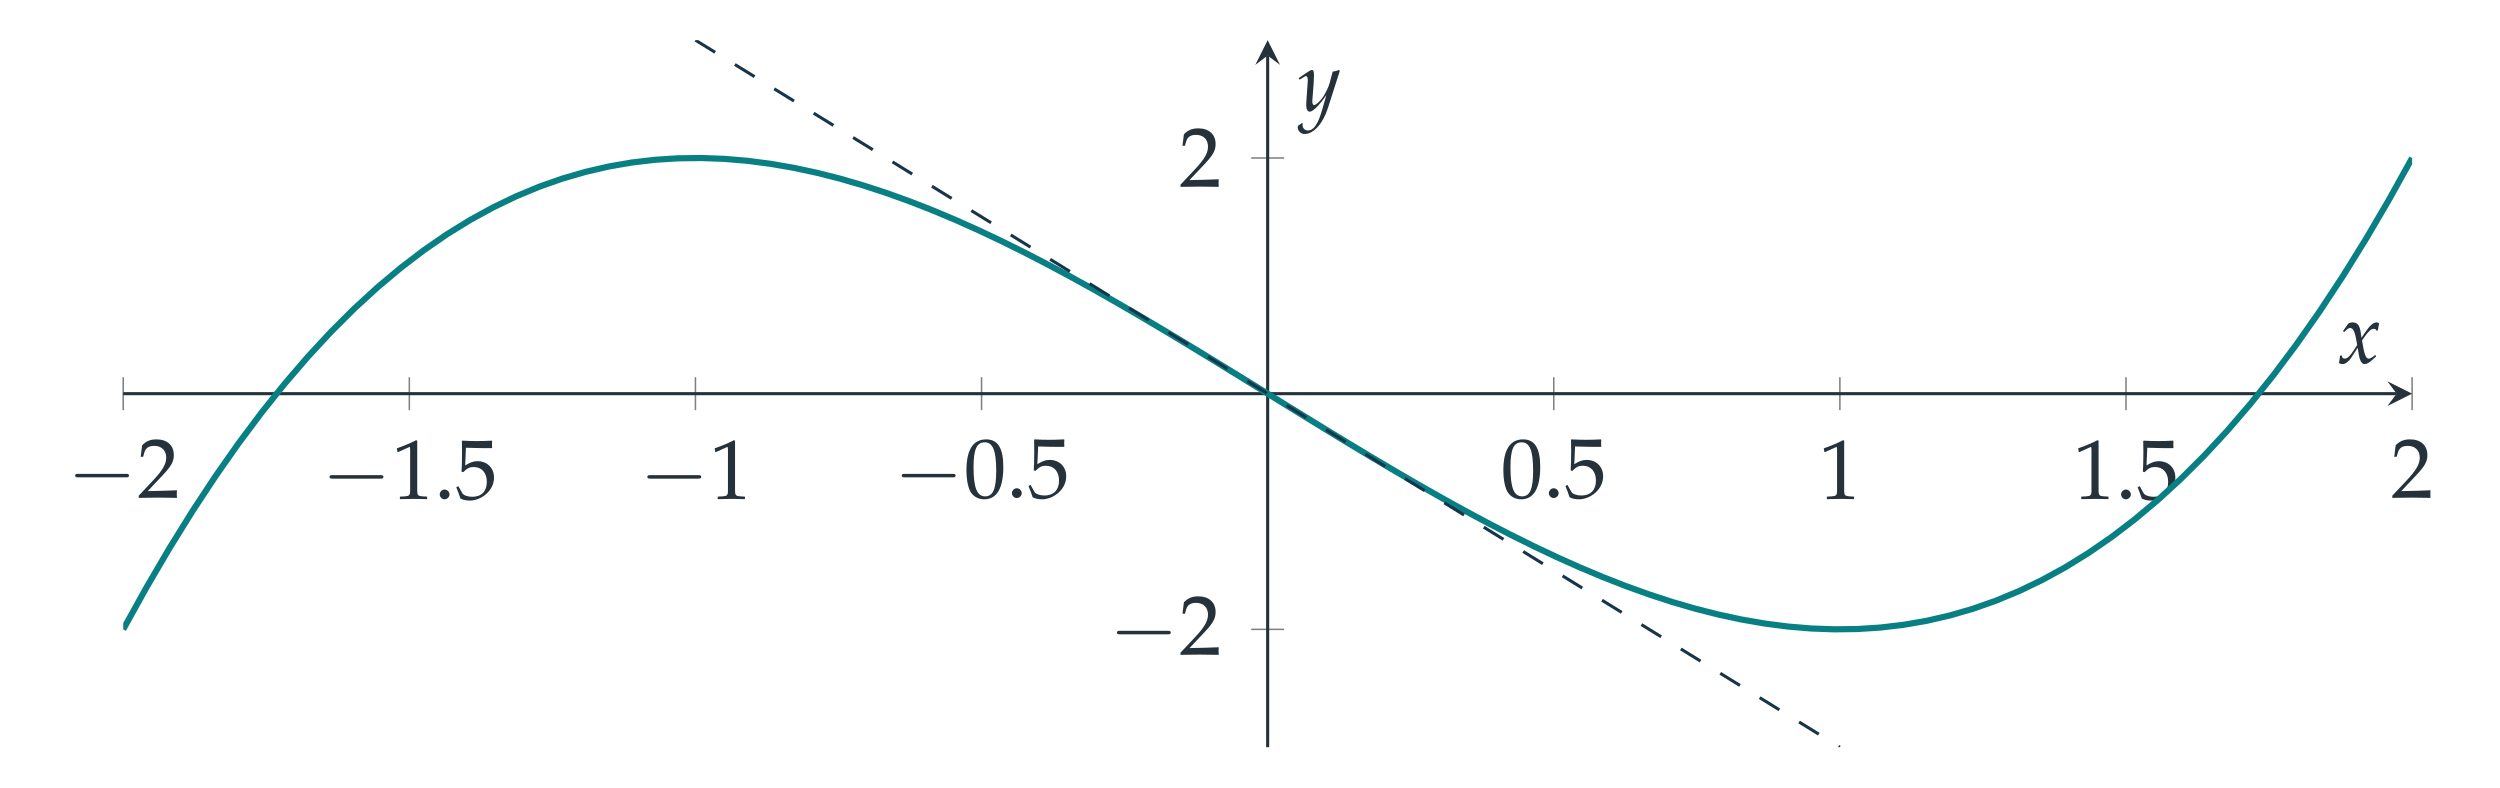
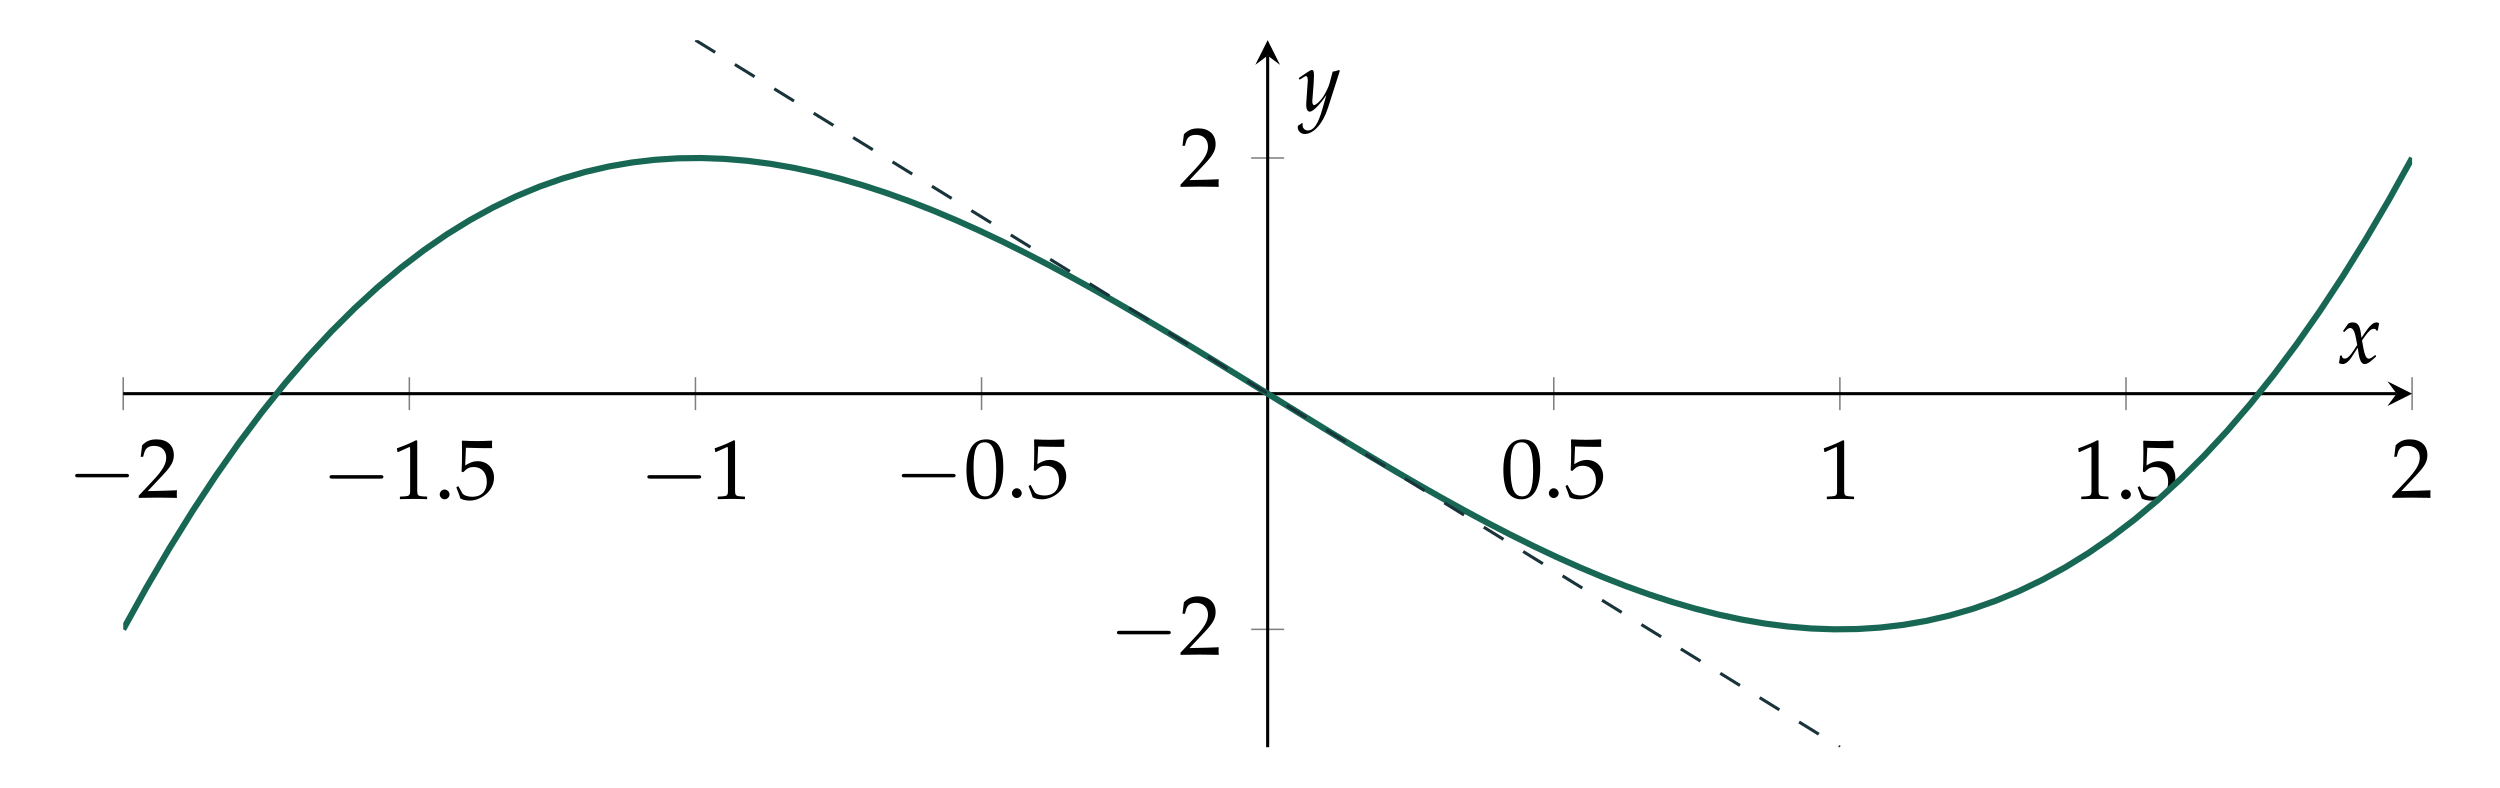
<svg xmlns="http://www.w3.org/2000/svg" xmlns:xlink="http://www.w3.org/1999/xlink" version="1.1" width="322.566" height="101.59" viewBox="0 0 322.566 101.59">
  <defs>
    <path id="font_1_1" d="M.659 .23C.676 .23 .694 .23 .694 .25 .694 .27 .676 .27 .659 .27H.118C.101 .27 .083 .27 .083 .25 .083 .23 .101 .23 .118 .23H.659Z" />
    <path id="font_2_7" d="M.016 .023V-.003C.203 0 .203 0 .239 0 .275 0 .275 0 .468-.003 .466 .018 .466 .028 .466 .042 .466 .055 .466 .065 .468 .087 .353 .082 .307 .081 .122 .077L.304 .27C.401 .373 .431 .428 .431 .503 .431 .618 .353 .689 .226 .689 .154 .689 .105 .669 .056 .619L.039 .483H.068L.081 .529C.097 .587 .133 .612 .2 .612 .286 .612 .341 .558 .341 .473 .341 .398 .299 .324 .186 .204L.016 .023Z" />
    <path id="font_2_6" d="M.067 .555H.077L.206 .613C.207 .614 .208 .614 .209 .614 .215 .614 .217 .605 .217 .581V.096C.217 .044 .206 .033 .152 .03L.096 .027V-.003C.25 0 .25 0 .261 0 .274 0 .296 0 .33-.001 .342-.002 .377-.002 .418-.003V.027L.366 .03C.311 .033 .301 .044 .301 .096V.689L.287 .694C.222 .66 .151 .63 .06 .598L.067 .555Z" />
    <path id="font_2_14" d="M.124 .111C.094 .111 .067 .083 .067 .053 .067 .023 .094-.005 .123-.005 .155-.005 .183 .022 .183 .053 .183 .083 .155 .111 .124 .111Z" />
    <path id="font_2_10" d="M.127 .605C.256 .601 .312 .6 .432 .6L.437 .605C.435 .623 .435 .631 .435 .644 .435 .658 .435 .666 .437 .684L.432 .689C.357 .685 .312 .684 .258 .684 .203 .684 .159 .685 .084 .689L.079 .684C.08 .623 .081 .579 .081 .547 .081 .462 .078 .366 .075 .322L.095 .316C.142 .363 .169 .377 .218 .377 .314 .377 .374 .309 .374 .201 .374 .09 .31 .025 .201 .025 .147 .025 .097 .043 .083 .069L.037 .151 .013 .137C.036 .08 .048 .048 .062 .004 .09-.011 .13-.02 .173-.02 .24-.02 .311 .009 .366 .057 .427 .111 .459 .179 .459 .253 .459 .366 .378 .446 .264 .446 .216 .446 .18 .433 .118 .396L.127 .605Z" />
    <path id="font_2_13" d="M.263 .689C.108 .689 .029 .566 .029 .324 .029 .207 .05 .106 .085 .057 .12 .008 .176-.02 .238-.02 .389-.02 .465 .11 .465 .366 .465 .585 .4 .689 .263 .689M.245 .654C.342 .654 .381 .556 .381 .316 .381 .103 .343 .015 .251 .015 .154 .015 .113 .116 .113 .36 .113 .571 .15 .654 .245 .654Z" />
    <clipPath id="clip_3">
      <path transform="matrix(1,0,0,-1,15.899,96.409)" d="M0 0H295.326V91.23H0Z" />
    </clipPath>
    <path id="font_4_12" d="M.021 .088C.021 .068 .019 .055 .013 .023 .011 .011 .01 .008 .009 .001 .024-.007 .04-.011 .052-.011 .085-.011 .124 .018 .155 .065L.231 .182 .242 .113C.255 .028 .278-.011 .314-.011 .336-.011 .368 .006 .4 .035L.449 .079 .44 .098C.404 .068 .379 .053 .363 .053 .348 .053 .335 .063 .325 .083 .316 .102 .305 .139 .3 .168L.282 .269 .317 .318C.364 .383 .391 .406 .422 .406 .438 .406 .45 .398 .455 .383L.469 .387 .484 .472C.472 .479 .463 .482 .454 .482 .414 .482 .374 .446 .312 .354L.275 .299 .269 .347C.257 .446 .23 .482 .171 .482 .145 .482 .123 .474 .114 .461L.056 .378 .073 .368C.103 .402 .123 .416 .142 .416 .175 .416 .197 .375 .214 .277L.225 .215 .185 .153C.142 .086 .108 .054 .08 .054 .065 .054 .054 .058 .052 .063L.041 .091 .021 .088Z" />
    <path id="font_4_13" d="M-.007-.179C-.008-.186-.008-.192-.008-.197-.008-.24 .029-.275 .074-.275 .18-.275 .29-.152 .349 .033L.49 .473 .479 .482C.45 .471 .427 .465 .405 .463L.37 .331C.358 .284 .323 .211 .29 .162 .255 .111 .206 .067 .184 .067 .172 .067 .163 .09 .164 .115L.165 .128 .18 .322C.182 .353 .184 .391 .184 .419 .184 .464 .177 .482 .16 .482 .147 .482 .133 .475 .085 .442L.003 .386 .014 .368 .064 .398 .068 .401C.078 .407 .085 .41 .089 .41 .103 .41 .111 .391 .111 .358 .111 .357 .111 .351 .11 .343L.093 .1 .092 .06C.092 .018 .11-.011 .135-.011 .172-.011 .256 .074 .331 .187L.282 .016C.231-.161 .181-.233 .111-.233 .076-.233 .049-.206 .049-.172 .049-.167 .05-.159 .051-.15L.041-.146-.007-.179Z" />
  </defs>
  <path transform="matrix(1,0,0,-1,15.899,96.409)" stroke-width=".199" stroke-linecap="butt" stroke-miterlimit="10" stroke-linejoin="miter" fill="none" stroke="#7f807f" d="M0 43.489V47.741M36.916 43.489V47.741M73.831 43.489V47.741M110.747 43.489V47.741M184.579 43.489V47.741M221.494 43.489V47.741M258.41 43.489V47.741M295.326 43.489V47.741" />
  <path transform="matrix(1,0,0,-1,15.899,96.409)" stroke-width=".199" stroke-linecap="butt" stroke-miterlimit="10" stroke-linejoin="miter" fill="none" stroke="#7f807f" d="M145.537 15.205H149.789M145.537 76.025H149.789" />
-   <path transform="matrix(1,0,0,-1,15.899,96.409)" stroke-width=".399" stroke-linecap="butt" stroke-miterlimit="10" stroke-linejoin="miter" fill="none" stroke="#25323b" d="M0 45.615H293.333" />
-   <path transform="matrix(1,0,0,-1,309.2323,50.79395)" d="M1.993 0-1.196 1.594 0 0-1.196-1.594" fill="#25323b" />
-   <path transform="matrix(1,0,0,-1,15.899,96.409)" stroke-width=".399" stroke-linecap="butt" stroke-miterlimit="10" stroke-linejoin="miter" fill="none" stroke="#25323b" d="M147.663 0V89.238" />
-   <path transform="matrix(0,-1,-1,-0,163.5619,7.171417)" d="M1.993 0-1.196 1.594 0 0-1.196-1.594" fill="#25323b" />
-   <use data-text="−" xlink:href="#font_1_1" transform="matrix(11.3673,0,0,-11.3673,8.754001,64.207)" fill="#25323b" />
-   <use data-text="2" xlink:href="#font_2_7" transform="matrix(10.9091,0,0,-10.9091,17.726,64.207)" fill="#25323b" />
-   <use data-text="−" xlink:href="#font_1_1" transform="matrix(11.3673,0,0,-11.3673,41.578,64.371)" fill="#25323b" />
-   <use data-text="1" xlink:href="#font_2_6" transform="matrix(10.9091,0,0,-10.9091,50.551,64.371)" fill="#25323b" />
-   <use data-text="." xlink:href="#font_2_14" transform="matrix(10.9091,0,0,-10.9091,56.00555,64.371)" fill="#25323b" />
-   <use data-text="5" xlink:href="#font_2_10" transform="matrix(10.9091,0,0,-10.9091,58.73282,64.371)" fill="#25323b" />
-   <use data-text="−" xlink:href="#font_1_1" transform="matrix(11.3673,0,0,-11.3673,82.58401,64.371)" fill="#25323b" />
-   <use data-text="1" xlink:href="#font_2_6" transform="matrix(10.9091,0,0,-10.9091,91.55701,64.371)" fill="#25323b" />
-   <use data-text="−" xlink:href="#font_1_1" transform="matrix(11.3673,0,0,-11.3673,115.408,64.207)" fill="#25323b" />
-   <use data-text="0" xlink:href="#font_2_13" transform="matrix(10.9091,0,0,-10.9091,124.381,64.207)" fill="#25323b" />
-   <use data-text="." xlink:href="#font_2_14" transform="matrix(10.9091,0,0,-10.9091,129.8355,64.207)" fill="#25323b" />
-   <use data-text="5" xlink:href="#font_2_10" transform="matrix(10.9091,0,0,-10.9091,132.5628,64.207)" fill="#25323b" />
-   <use data-text="0" xlink:href="#font_2_13" transform="matrix(10.9091,0,0,-10.9091,193.657,64.207)" fill="#25323b" />
-   <use data-text="." xlink:href="#font_2_14" transform="matrix(10.9091,0,0,-10.9091,199.1115,64.207)" fill="#25323b" />
-   <use data-text="5" xlink:href="#font_2_10" transform="matrix(10.9091,0,0,-10.9091,201.8388,64.207)" fill="#25323b" />
-   <use data-text="1" xlink:href="#font_2_6" transform="matrix(10.9091,0,0,-10.9091,234.663,64.371)" fill="#25323b" />
-   <use data-text="1" xlink:href="#font_2_6" transform="matrix(10.9091,0,0,-10.9091,267.488,64.371)" fill="#25323b" />
-   <use data-text="." xlink:href="#font_2_14" transform="matrix(10.9091,0,0,-10.9091,272.9426,64.371)" fill="#25323b" />
-   <use data-text="5" xlink:href="#font_2_10" transform="matrix(10.9091,0,0,-10.9091,275.6698,64.371)" fill="#25323b" />
-   <use data-text="2" xlink:href="#font_2_7" transform="matrix(10.9091,0,0,-10.9091,308.494,64.207)" fill="#25323b" />
-   <use data-text="−" xlink:href="#font_1_1" transform="matrix(11.3673,0,0,-11.3673,143.172,84.461)" fill="#25323b" />
-   <use data-text="2" xlink:href="#font_2_7" transform="matrix(10.9091,0,0,-10.9091,152.144,84.461)" fill="#25323b" />
-   <use data-text="2" xlink:href="#font_2_7" transform="matrix(10.9091,0,0,-10.9091,152.144,24.078)" fill="#25323b" />
+   <path transform="matrix(1,0,0,-1,15.899,96.409)" stroke-width=".399" stroke-linecap="butt" stroke-miterlimit="10" stroke-linejoin="miter" fill="none" stroke="#000000" d="M0 45.615H293.333" />
+   <path transform="matrix(1,0,0,-1,309.2323,50.79395)" d="M1.993 0-1.196 1.594 0 0-1.196-1.594" />
+   <path transform="matrix(1,0,0,-1,15.899,96.409)" stroke-width=".399" stroke-linecap="butt" stroke-miterlimit="10" stroke-linejoin="miter" fill="none" stroke="#000000" d="M147.663 0V89.238" />
+   <path transform="matrix(0,-1,-1,-0,163.5619,7.171417)" d="M1.993 0-1.196 1.594 0 0-1.196-1.594" />
+   <use data-text="−" xlink:href="#font_1_1" transform="matrix(11.3673,0,0,-11.3673,8.754001,64.207)" />
+   <use data-text="2" xlink:href="#font_2_7" transform="matrix(10.9091,0,0,-10.9091,17.726,64.207)" />
+   <use data-text="−" xlink:href="#font_1_1" transform="matrix(11.3673,0,0,-11.3673,41.578,64.371)" />
+   <use data-text="1" xlink:href="#font_2_6" transform="matrix(10.9091,0,0,-10.9091,50.551,64.371)" />
+   <use data-text="." xlink:href="#font_2_14" transform="matrix(10.9091,0,0,-10.9091,56.00555,64.371)" />
+   <use data-text="5" xlink:href="#font_2_10" transform="matrix(10.9091,0,0,-10.9091,58.73282,64.371)" />
+   <use data-text="−" xlink:href="#font_1_1" transform="matrix(11.3673,0,0,-11.3673,82.58401,64.371)" />
+   <use data-text="1" xlink:href="#font_2_6" transform="matrix(10.9091,0,0,-10.9091,91.55701,64.371)" />
+   <use data-text="−" xlink:href="#font_1_1" transform="matrix(11.3673,0,0,-11.3673,115.408,64.207)" />
+   <use data-text="0" xlink:href="#font_2_13" transform="matrix(10.9091,0,0,-10.9091,124.381,64.207)" />
+   <use data-text="." xlink:href="#font_2_14" transform="matrix(10.9091,0,0,-10.9091,129.8355,64.207)" />
+   <use data-text="5" xlink:href="#font_2_10" transform="matrix(10.9091,0,0,-10.9091,132.5628,64.207)" />
+   <use data-text="0" xlink:href="#font_2_13" transform="matrix(10.9091,0,0,-10.9091,193.657,64.207)" />
+   <use data-text="." xlink:href="#font_2_14" transform="matrix(10.9091,0,0,-10.9091,199.1115,64.207)" />
+   <use data-text="5" xlink:href="#font_2_10" transform="matrix(10.9091,0,0,-10.9091,201.8388,64.207)" />
+   <use data-text="1" xlink:href="#font_2_6" transform="matrix(10.9091,0,0,-10.9091,234.663,64.371)" />
+   <use data-text="1" xlink:href="#font_2_6" transform="matrix(10.9091,0,0,-10.9091,267.488,64.371)" />
+   <use data-text="." xlink:href="#font_2_14" transform="matrix(10.9091,0,0,-10.9091,272.9426,64.371)" />
+   <use data-text="5" xlink:href="#font_2_10" transform="matrix(10.9091,0,0,-10.9091,275.6698,64.371)" />
+   <use data-text="2" xlink:href="#font_2_7" transform="matrix(10.9091,0,0,-10.9091,308.494,64.207)" />
+   <use data-text="−" xlink:href="#font_1_1" transform="matrix(11.3673,0,0,-11.3673,143.172,84.461)" />
+   <use data-text="2" xlink:href="#font_2_7" transform="matrix(10.9091,0,0,-10.9091,152.144,84.461)" />
+   <use data-text="2" xlink:href="#font_2_7" transform="matrix(10.9091,0,0,-10.9091,152.144,24.078)" />
  <g clip-path="url(#clip_3)">
-     <path transform="matrix(1,0,0,-1,15.899,96.409)" stroke-width=".797" stroke-linecap="butt" stroke-miterlimit="10" stroke-linejoin="miter" fill="none" stroke="#087f83" d="M0 15.205 2.983 20.586 5.966 25.675 8.949 30.479 11.932 35.003 14.915 39.252 17.898 43.235 20.882 46.955 23.865 50.42 26.848 53.634 29.831 56.606 32.814 59.339 35.797 61.841 38.78 64.117 41.763 66.174 44.746 68.016 47.729 69.652 50.712 71.086 53.695 72.324 56.678 73.372 59.662 74.237 62.645 74.925 65.628 75.441 68.611 75.792 71.594 75.983 74.577 76.02 77.56 75.911 80.543 75.66 83.526 75.273 86.509 74.757 89.492 74.118 92.475 73.361 95.459 72.493 98.442 71.52 101.425 70.447 104.408 69.282 107.391 68.029 110.374 66.694 113.357 65.285 116.34 63.806 119.323 62.264 122.306 60.665 125.289 59.015 128.272 57.32 131.255 55.585 134.239 53.818 137.222 52.023 140.205 50.207 143.188 48.377 146.171 46.537 149.154 44.694 152.137 42.854 155.12 41.023 158.103 39.208 161.086 37.413 164.069 35.646 167.052 33.911 170.035 32.216 173.019 30.566 176.002 28.966 178.985 27.424 181.968 25.946 184.951 24.536 187.934 23.202 190.917 21.949 193.9 20.783 196.883 19.71 199.866 18.737 202.849 17.869 205.832 17.113 208.815 16.473 211.799 15.957 214.782 15.571 217.765 15.319 220.748 15.21 223.731 15.247 226.714 15.438 229.697 15.789 232.68 16.305 235.663 16.992 238.646 17.857 241.629 18.906 244.612 20.144 247.595 21.578 250.579 23.213 253.562 25.056 256.545 27.112 259.528 29.388 262.511 31.89 265.494 34.623 268.477 37.595 271.46 40.809 274.443 44.274 277.426 47.994 280.409 51.976 283.392 56.226 286.376 60.75 289.359 65.553 292.342 70.642 295.325 76.023" />
-     <path transform="matrix(1,0,0,-1,15.899,96.409)" stroke-width=".399" stroke-linecap="butt" stroke-dasharray="2.989,2.989" stroke-miterlimit="10" stroke-linejoin="miter" fill="none" stroke="#17354a" d="M73.831 91.23 75.323 90.309 76.814 89.387 78.306 88.466 79.797 87.544 81.289 86.623 82.78 85.701 84.272 84.78 85.763 83.858 87.255 82.937 88.746 82.015 90.238 81.094 91.729 80.172 93.221 79.251 94.712 78.329 96.204 77.408 97.695 76.487 99.187 75.565 100.678 74.644 102.169 73.722 103.661 72.801 105.152 71.879 106.644 70.958 108.135 70.036 109.627 69.115 111.118 68.193 112.61 67.272 114.101 66.35 115.593 65.429 117.084 64.507 118.576 63.586 120.067 62.664 121.559 61.743 123.05 60.821 124.542 59.9 126.033 58.978 127.525 58.057 129.016 57.136 130.508 56.214 131.999 55.293 133.49 54.371 134.982 53.45 136.473 52.528 137.965 51.607 139.456 50.685 140.948 49.764 142.439 48.842 143.931 47.921 145.422 46.999 146.914 46.078 148.405 45.156 149.897 44.235 151.388 43.313 152.88 42.392 154.371 41.47 155.863 40.549 157.354 39.628 158.846 38.706 160.337 37.785 161.829 36.863 163.32 35.942 164.811 35.02 166.303 34.099 167.794 33.177 169.286 32.256 170.777 31.334 172.269 30.413 173.76 29.491 175.252 28.57 176.743 27.648 178.235 26.727 179.726 25.805 181.218 24.884 182.709 23.962 184.201 23.041 185.692 22.12 187.184 21.198 188.675 20.277 190.167 19.355 191.658 18.434 193.15 17.512 194.641 16.591 196.132 15.669 197.624 14.748 199.115 13.826 200.607 12.905 202.098 11.983 203.59 11.062 205.081 10.14 206.573 9.219 208.064 8.297 209.556 7.376 211.047 6.454 212.539 5.533 214.03 4.612 215.522 3.69 217.013 2.769 218.505 1.847 219.996 .926 221.488 .004" />
+     <path transform="matrix(1,0,0,-1,15.899,96.409)" stroke-width=".797" stroke-linecap="butt" stroke-miterlimit="10" stroke-linejoin="miter" fill="none" stroke="#176754" d="M0 15.205 2.983 20.586 5.966 25.675 8.949 30.479 11.932 35.003 14.915 39.252 17.898 43.235 20.882 46.955 23.865 50.42 26.848 53.634 29.831 56.606 32.814 59.339 35.797 61.841 38.78 64.117 41.763 66.174 44.746 68.016 47.729 69.652 50.712 71.086 53.695 72.324 56.678 73.372 59.662 74.237 62.645 74.925 65.628 75.441 68.611 75.792 71.594 75.983 74.577 76.02 77.56 75.911 80.543 75.66 83.526 75.273 86.509 74.757 89.492 74.118 92.475 73.361 95.459 72.493 98.442 71.52 101.425 70.447 104.408 69.282 107.391 68.029 110.374 66.694 113.357 65.285 116.34 63.806 119.323 62.264 122.306 60.665 125.289 59.015 128.272 57.32 131.255 55.585 134.239 53.818 137.222 52.023 140.205 50.207 143.188 48.377 146.171 46.537 149.154 44.694 152.137 42.854 155.12 41.023 158.103 39.208 161.086 37.413 164.069 35.646 167.052 33.911 170.035 32.216 173.019 30.566 176.002 28.966 178.985 27.424 181.968 25.946 184.951 24.536 187.934 23.202 190.917 21.949 193.9 20.783 196.883 19.71 199.866 18.737 202.849 17.869 205.832 17.113 208.815 16.473 211.799 15.957 214.782 15.571 217.765 15.319 220.748 15.21 223.731 15.247 226.714 15.438 229.697 15.789 232.68 16.305 235.663 16.992 238.646 17.857 241.629 18.906 244.612 20.144 247.595 21.578 250.579 23.213 253.562 25.056 256.545 27.112 259.528 29.388 262.511 31.89 265.494 34.623 268.477 37.595 271.46 40.809 274.443 44.274 277.426 47.994 280.409 51.976 283.392 56.226 286.376 60.75 289.359 65.553 292.342 70.642 295.325 76.023" />
+     <path transform="matrix(1,0,0,-1,15.899,96.409)" stroke-width=".399" stroke-linecap="butt" stroke-dasharray="2.989,2.989" stroke-miterlimit="10" stroke-linejoin="miter" fill="none" stroke="#18333a" d="M73.831 91.23 75.323 90.309 76.814 89.387 78.306 88.466 79.797 87.544 81.289 86.623 82.78 85.701 84.272 84.78 85.763 83.858 87.255 82.937 88.746 82.015 90.238 81.094 91.729 80.172 93.221 79.251 94.712 78.329 96.204 77.408 97.695 76.487 99.187 75.565 100.678 74.644 102.169 73.722 103.661 72.801 105.152 71.879 106.644 70.958 108.135 70.036 109.627 69.115 111.118 68.193 112.61 67.272 114.101 66.35 115.593 65.429 117.084 64.507 118.576 63.586 120.067 62.664 121.559 61.743 123.05 60.821 124.542 59.9 126.033 58.978 127.525 58.057 129.016 57.136 130.508 56.214 131.999 55.293 133.49 54.371 134.982 53.45 136.473 52.528 137.965 51.607 139.456 50.685 140.948 49.764 142.439 48.842 143.931 47.921 145.422 46.999 146.914 46.078 148.405 45.156 149.897 44.235 151.388 43.313 152.88 42.392 154.371 41.47 155.863 40.549 157.354 39.628 158.846 38.706 160.337 37.785 161.829 36.863 163.32 35.942 164.811 35.02 166.303 34.099 167.794 33.177 169.286 32.256 170.777 31.334 172.269 30.413 173.76 29.491 175.252 28.57 176.743 27.648 178.235 26.727 179.726 25.805 181.218 24.884 182.709 23.962 184.201 23.041 185.692 22.12 187.184 21.198 188.675 20.277 190.167 19.355 191.658 18.434 193.15 17.512 194.641 16.591 196.132 15.669 197.624 14.748 199.115 13.826 200.607 12.905 202.098 11.983 203.59 11.062 205.081 10.14 206.573 9.219 208.064 8.297 209.556 7.376 211.047 6.454 212.539 5.533 214.03 4.612 215.522 3.69 217.013 2.769 218.505 1.847 219.996 .926 221.488 .004" />
  </g>
-   <use data-text="x" xlink:href="#font_4_12" transform="matrix(10.9091,0,0,-10.9091,301.686,46.856)" fill="#25323b" />
-   <use data-text="y" xlink:href="#font_4_13" transform="matrix(10.9091,0,0,-10.9091,167.532,14.28999)" fill="#25323b" />
+   <use data-text="x" xlink:href="#font_4_12" transform="matrix(10.9091,0,0,-10.9091,301.686,46.856)" />
+   <use data-text="y" xlink:href="#font_4_13" transform="matrix(10.9091,0,0,-10.9091,167.532,14.28999)" />
</svg>
